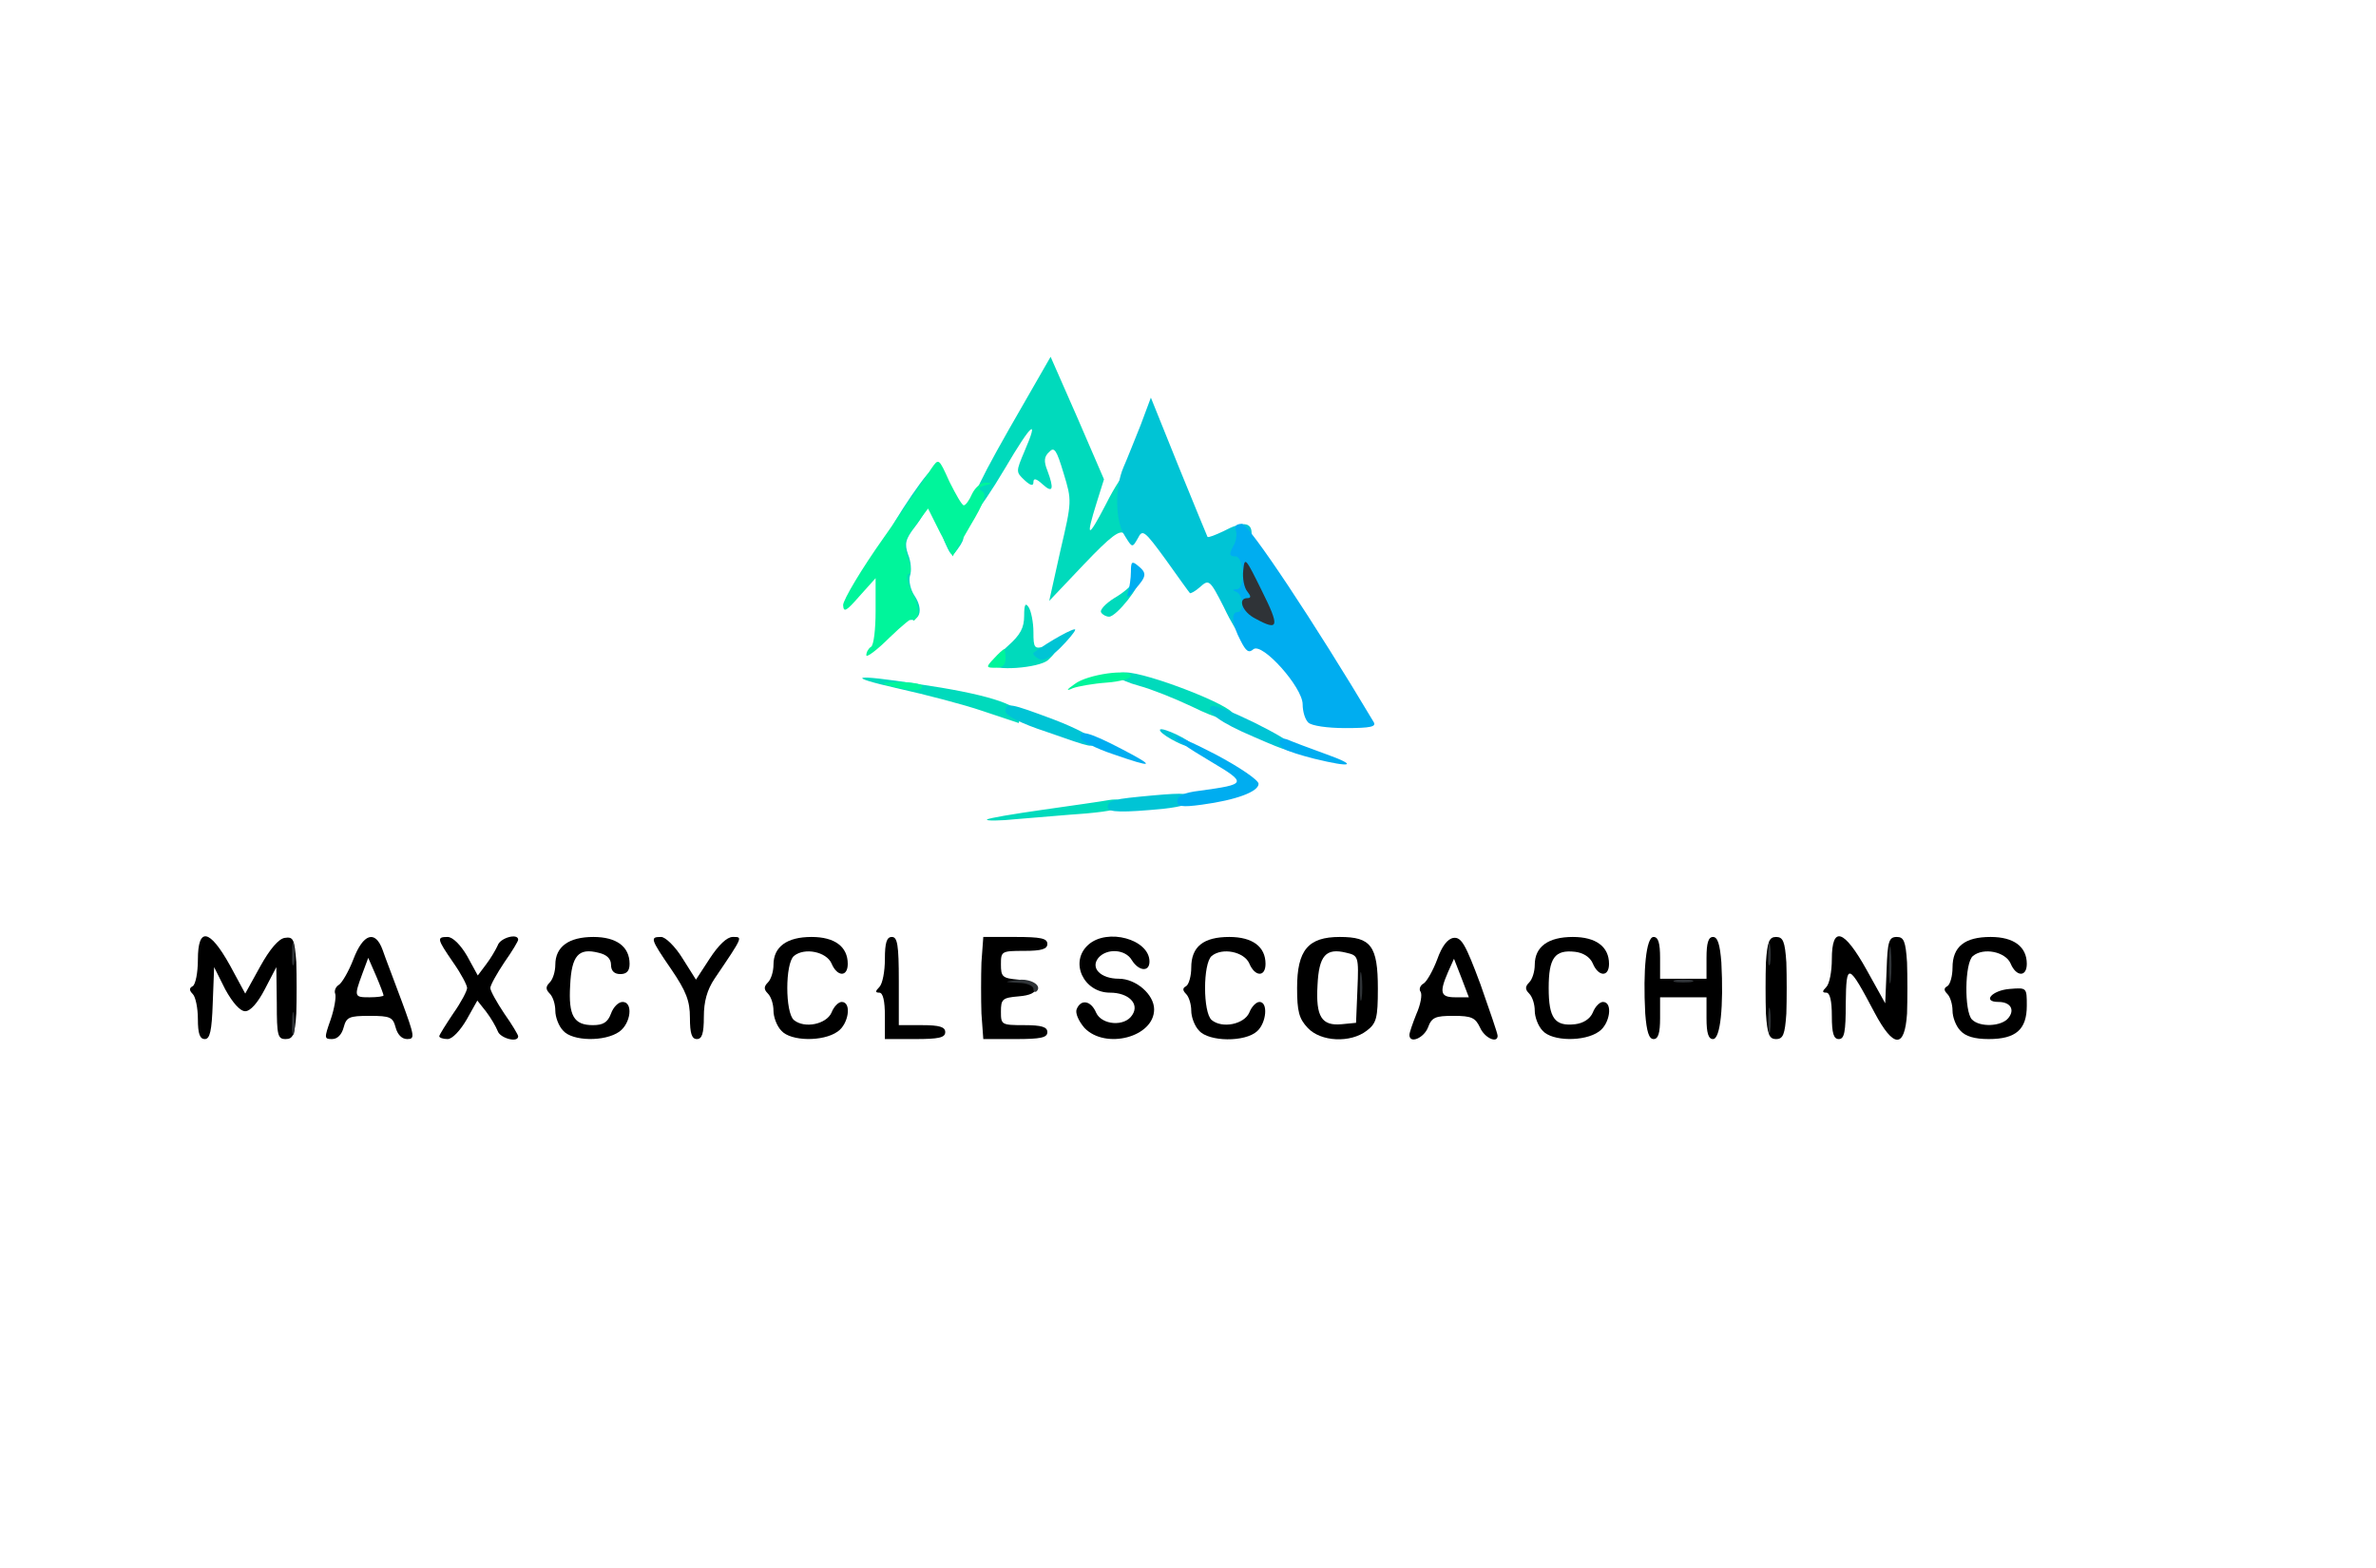
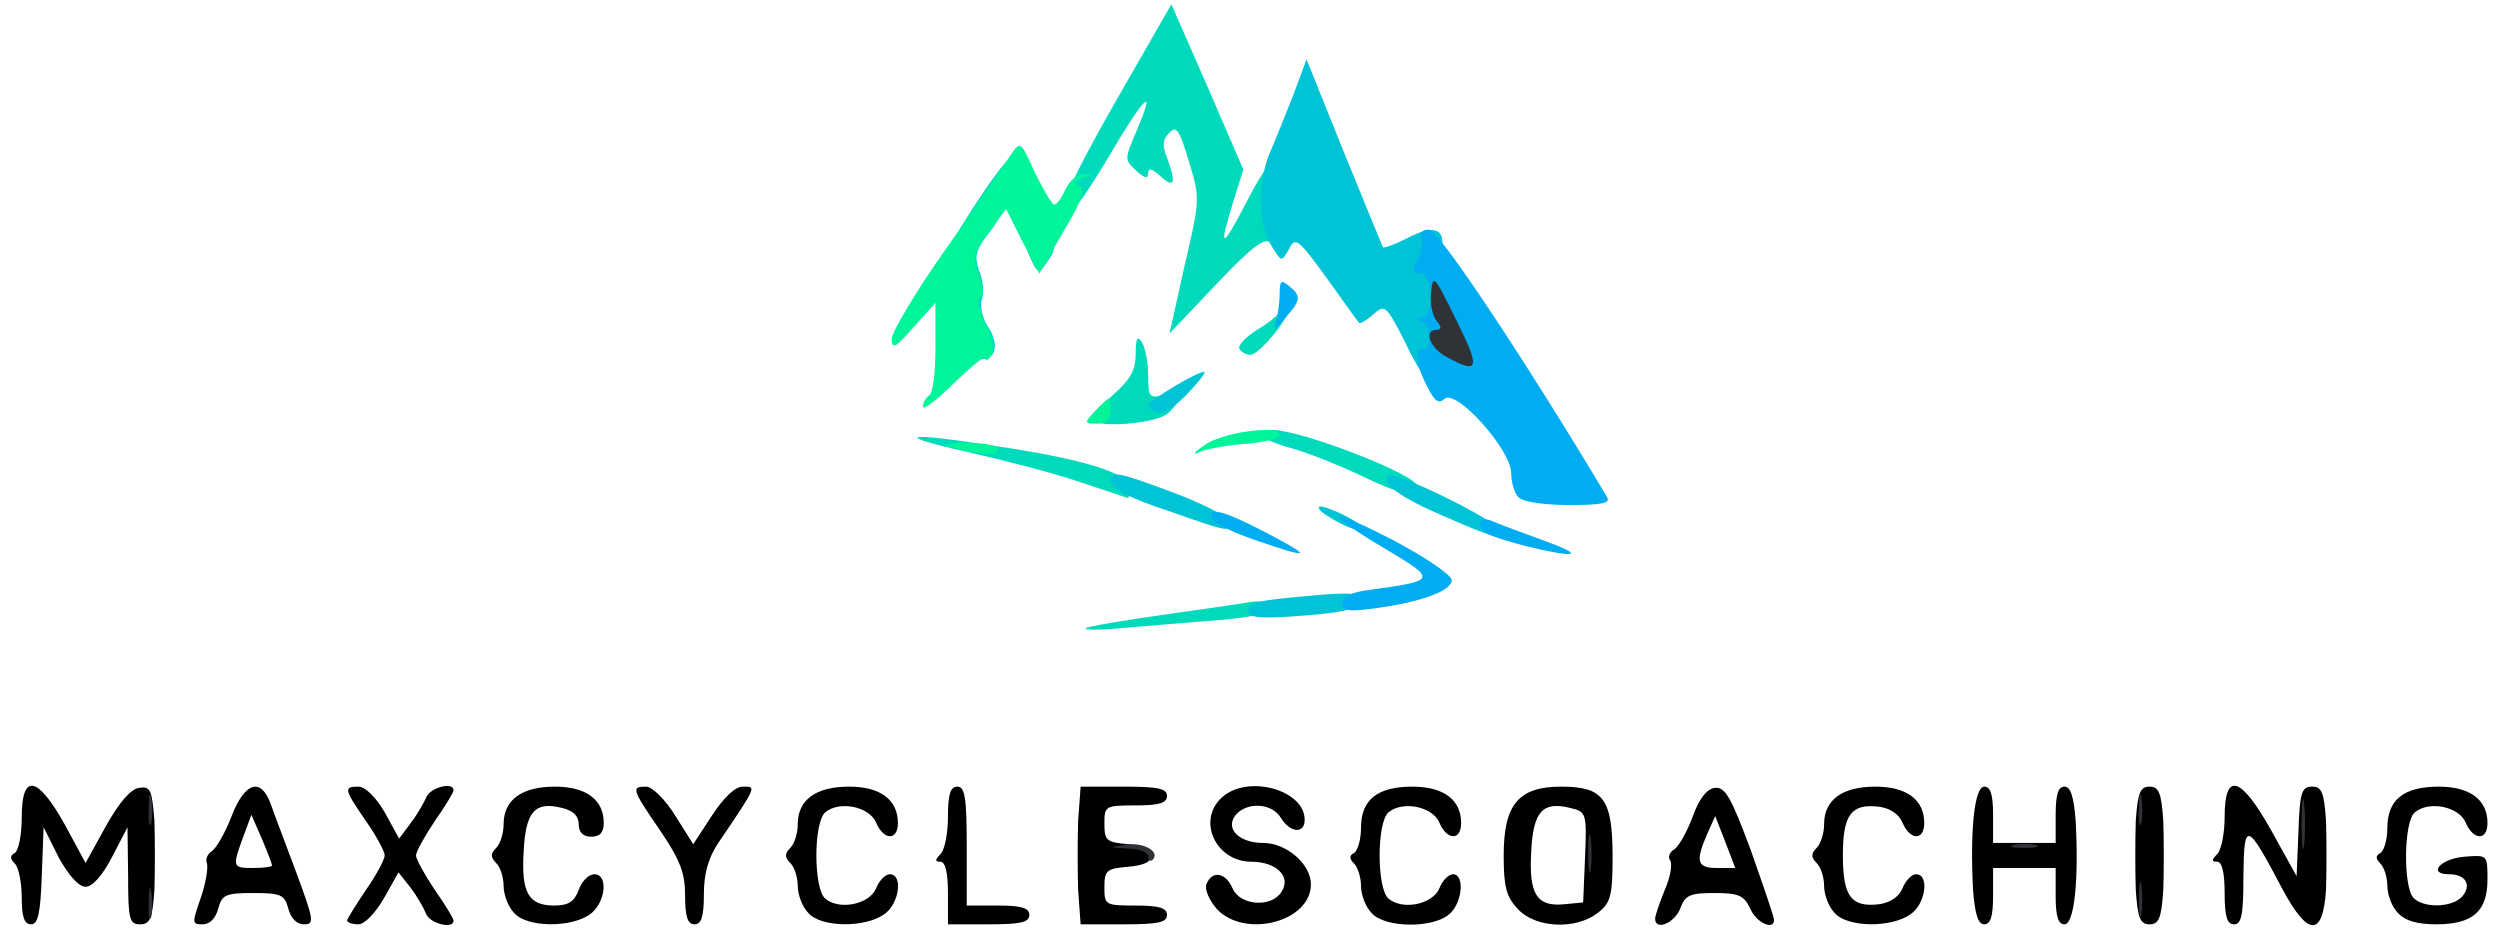
- <svg xmlns="http://www.w3.org/2000/svg" class="img-fluid" id="outputsvg" style="transform: matrix(0.781469, 0, 0, 0.781469, 30.1878, 10.8366); transform-origin: 50% 50%; cursor: move; max-height: 515.14px; transition: transform 200ms ease-in-out;" width="400" height="264" viewBox="0 0 4000 2640">
-   <g id="l45Ax3eFMXs8EmWnNG2N5aT" fill="rgb(0,0,0)" style="transform: none;">
+ <svg xmlns="http://www.w3.org/2000/svg" viewBox="5.277 623.04 3994.723 1504.8" style="max-height: 500px" id="outputsvg" class="img-fluid" width="3994.723" height="1504.8">
+   <g style="transform: none;" fill="rgb(0,0,0)" id="l45Ax3eFMXs8EmWnNG2N5aT">
    <g style="transform: none;">
-       <path id="pG7i5js49" d="M40 2057 c0 -24 -5 -48 -11 -54 -8 -8 -8 -13 0 -17 6 -4 11 -29 11 -57 0 -71 25 -67 69 12 l33 61 32 -58 c21 -38 40 -60 53 -62 19 -3 21 3 25 52 1 31 1 81 0 111 -3 46 -7 55 -23 55 -17 0 -19 -8 -19 -77 l-1 -78 -25 48 c-15 29 -31 47 -42 47 -11 0 -27 -18 -43 -47 l-24 -48 -3 78 c-2 59 -6 77 -17 77 -11 0 -15 -12 -15 -43z" />
-       <path id="p15XLXwFTb" d="M326 2058 c8 -23 12 -48 10 -55 -3 -7 1 -16 8 -20 7 -5 21 -29 31 -55 21 -55 47 -64 63 -20 5 15 24 64 41 110 28 76 29 82 12 82 -12 0 -21 -10 -25 -25 -6 -22 -11 -25 -56 -25 -45 0 -50 3 -56 25 -4 15 -13 25 -25 25 -17 0 -17 -2 -3 -42z m114 -52 c0 -2 -7 -21 -16 -42 l-17 -39 -13 35 c-18 49 -17 50 16 50 17 0 30 -2 30 -4z" />
-       <path id="p1GmSj571h" d="M560 2094 c0 -3 14 -25 30 -49 17 -24 30 -49 30 -55 0 -6 -13 -31 -30 -55 -35 -51 -36 -55 -12 -55 11 0 28 17 42 41 l23 42 18 -24 c10 -13 21 -32 25 -41 5 -16 44 -27 44 -12 0 3 -13 25 -30 49 -16 24 -30 49 -30 55 0 6 14 31 30 55 17 24 30 46 30 49 0 15 -39 4 -44 -11 -4 -10 -15 -29 -25 -42 l-19 -24 -23 41 c-14 24 -31 42 -41 42 -10 0 -18 -3 -18 -6z" />
-       <path id="pQn68ULOT" d="M827 2082 c-10 -10 -17 -30 -17 -43 0 -14 -5 -30 -12 -37 -9 -9 -9 -15 0 -24 7 -7 12 -24 12 -38 0 -39 29 -60 82 -60 50 0 78 21 78 58 0 15 -6 22 -20 22 -13 0 -20 -7 -20 -20 0 -13 -9 -22 -27 -26 -43 -11 -58 6 -61 70 -4 66 8 86 49 86 22 0 32 -6 39 -25 5 -14 16 -25 25 -25 23 0 18 46 -7 64 -31 22 -101 21 -121 -2z" />
-       <path id="p19AWlkJk" d="M1100 2054 c0 -36 -8 -57 -40 -104 -46 -67 -46 -70 -22 -70 9 0 30 20 46 46 l29 46 30 -46 c19 -29 37 -46 49 -46 22 0 24 -3 -39 90 -16 24 -23 49 -23 82 0 36 -4 48 -15 48 -11 0 -15 -12 -15 -46z" />
-       <path id="pGAEgiHC5" d="M1297 2082 c-10 -10 -17 -30 -17 -43 0 -14 -5 -30 -12 -37 -9 -9 -9 -15 0 -24 7 -7 12 -24 12 -38 0 -39 29 -60 82 -60 50 0 78 21 78 58 0 29 -23 28 -35 -1 -11 -25 -58 -35 -81 -16 -19 16 -19 122 0 138 23 19 70 9 81 -16 5 -13 15 -23 22 -23 22 0 15 48 -9 64 -31 22 -101 21 -121 -2z" />
-       <path id="pGNauwWOi" d="M1520 2050 c0 -32 -4 -50 -12 -50 -9 0 -9 -3 0 -12 7 -7 12 -34 12 -60 0 -36 4 -48 15 -48 12 0 15 17 15 95 l0 95 50 0 c38 0 50 4 50 15 0 12 -14 15 -65 15 l-65 0 0 -50z" />
-       <path id="p1B97VVfPV" d="M1728 2045 c-1 -30 -1 -80 0 -110 l4 -55 69 0 c55 0 69 3 69 15 0 11 -12 15 -50 15 -49 0 -50 1 -50 29 0 27 3 30 38 33 25 2 37 8 37 18 0 10 -12 16 -37 18 -35 3 -38 6 -38 33 0 28 1 29 50 29 38 0 50 4 50 15 0 12 -14 15 -69 15 l-69 0 -4 -55z" />
-       <path id="p0GOewvB7" d="M1950 2076 c-13 -15 -20 -32 -17 -40 9 -23 31 -19 42 7 12 27 62 31 78 5 16 -24 -8 -48 -48 -48 -57 0 -88 -66 -47 -103 41 -37 132 -12 132 36 0 23 -23 21 -38 -3 -14 -24 -54 -26 -72 -5 -18 22 5 45 44 45 37 0 76 34 76 66 0 60 -105 87 -150 40z" />
-       <path id="p1C9kvm0vG" d="M2197 2082 c-10 -10 -17 -30 -17 -43 0 -14 -5 -30 -11 -36 -8 -8 -8 -13 0 -17 6 -4 11 -22 11 -40 0 -45 26 -66 82 -66 50 0 78 21 78 58 0 29 -23 28 -35 -1 -11 -25 -58 -35 -81 -16 -19 16 -19 122 0 138 23 19 70 9 81 -16 5 -13 15 -23 22 -23 19 0 15 45 -5 63 -26 24 -104 23 -125 -1z" />
-       <path id="psQcE1PiQ" d="M2431 2076 c-19 -20 -23 -36 -23 -86 0 -82 24 -110 92 -110 67 0 82 19 82 111 0 64 -3 75 -24 91 -35 27 -99 24 -127 -6z m107 -83 c3 -71 2 -73 -24 -79 -44 -11 -59 6 -62 70 -4 68 9 88 52 84 l31 -3 3 -72z" />
-       <path id="pCV8UrO0C" d="M2650 2091 c0 -5 7 -25 15 -45 9 -20 13 -42 9 -48 -4 -5 -1 -14 7 -18 7 -5 20 -28 29 -52 10 -28 22 -44 35 -46 17 -2 26 14 58 100 20 57 37 106 37 111 0 17 -28 5 -38 -18 -10 -21 -18 -25 -57 -25 -39 0 -47 3 -55 25 -9 23 -40 36 -40 16z m112 -123 l-16 -41 -13 29 c-19 44 -16 54 16 54 l29 0 -16 -42z" />
-       <path id="pjnbxns1k" d="M2937 2082 c-10 -10 -17 -30 -17 -43 0 -14 -5 -30 -12 -37 -9 -9 -9 -15 0 -24 7 -7 12 -24 12 -38 0 -39 29 -60 82 -60 50 0 78 21 78 58 0 29 -23 28 -35 -1 -6 -14 -21 -23 -38 -25 -44 -5 -57 13 -57 78 0 65 13 83 57 78 17 -2 32 -11 38 -25 5 -13 15 -23 22 -23 22 0 15 48 -9 64 -31 22 -101 21 -121 -2z" />
-       <path id="p1dbPJwce" d="M3158 2045 c-5 -94 2 -165 18 -165 10 0 14 13 14 45 l0 45 50 0 50 0 0 -45 c0 -32 4 -45 14 -45 10 0 15 16 18 55 5 94 -2 165 -18 165 -10 0 -14 -13 -14 -45 l0 -45 -50 0 -50 0 0 45 c0 32 -4 45 -14 45 -10 0 -15 -16 -18 -55z" />
-       <path id="pYL6lRYLD" d="M3418 2045 c-1 -30 -1 -80 0 -110 3 -45 7 -55 22 -55 15 0 19 10 22 55 1 30 1 80 0 110 -3 45 -7 55 -22 55 -15 0 -19 -10 -22 -55z" />
-       <path id="pVnwzfu8r" d="M3560 2050 c0 -32 -4 -50 -12 -50 -9 0 -9 -3 0 -12 7 -7 12 -34 12 -60 0 -73 26 -65 75 23 l40 72 3 -72 c2 -62 5 -71 22 -71 15 0 19 9 22 55 1 30 1 80 0 110 -5 76 -29 75 -70 -2 -57 -108 -61 -109 -62 -20 0 62 -3 77 -15 77 -11 0 -15 -12 -15 -50z" />
-       <path id="p12fupksLS" d="M3837 2082 c-10 -10 -17 -30 -17 -43 0 -14 -5 -30 -11 -36 -8 -8 -8 -13 0 -17 6 -4 11 -22 11 -40 0 -45 26 -66 82 -66 50 0 78 21 78 58 0 29 -23 28 -35 -1 -11 -25 -58 -35 -81 -16 -18 14 -19 120 -2 137 17 17 63 15 78 -3 15 -18 5 -35 -21 -35 -36 0 -14 -25 24 -28 37 -3 37 -3 37 36 0 51 -23 72 -82 72 -31 0 -50 -6 -61 -18z" />
+       <path d="M40 2057 c0 -24 -5 -48 -11 -54 -8 -8 -8 -13 0 -17 6 -4 11 -29 11 -57 0 -71 25 -67 69 12 l33 61 32 -58 c21 -38 40 -60 53 -62 19 -3 21 3 25 52 1 31 1 81 0 111 -3 46 -7 55 -23 55 -17 0 -19 -8 -19 -77 l-1 -78 -25 48 c-15 29 -31 47 -42 47 -11 0 -27 -18 -43 -47 l-24 -48 -3 78 c-2 59 -6 77 -17 77 -11 0 -15 -12 -15 -43z" id="pG7i5js49" />
+       <path d="M326 2058 c8 -23 12 -48 10 -55 -3 -7 1 -16 8 -20 7 -5 21 -29 31 -55 21 -55 47 -64 63 -20 5 15 24 64 41 110 28 76 29 82 12 82 -12 0 -21 -10 -25 -25 -6 -22 -11 -25 -56 -25 -45 0 -50 3 -56 25 -4 15 -13 25 -25 25 -17 0 -17 -2 -3 -42z m114 -52 c0 -2 -7 -21 -16 -42 l-17 -39 -13 35 c-18 49 -17 50 16 50 17 0 30 -2 30 -4z" id="p15XLXwFTb" />
+       <path d="M560 2094 c0 -3 14 -25 30 -49 17 -24 30 -49 30 -55 0 -6 -13 -31 -30 -55 -35 -51 -36 -55 -12 -55 11 0 28 17 42 41 l23 42 18 -24 c10 -13 21 -32 25 -41 5 -16 44 -27 44 -12 0 3 -13 25 -30 49 -16 24 -30 49 -30 55 0 6 14 31 30 55 17 24 30 46 30 49 0 15 -39 4 -44 -11 -4 -10 -15 -29 -25 -42 l-19 -24 -23 41 c-14 24 -31 42 -41 42 -10 0 -18 -3 -18 -6z" id="p1GmSj571h" />
+       <path d="M827 2082 c-10 -10 -17 -30 -17 -43 0 -14 -5 -30 -12 -37 -9 -9 -9 -15 0 -24 7 -7 12 -24 12 -38 0 -39 29 -60 82 -60 50 0 78 21 78 58 0 15 -6 22 -20 22 -13 0 -20 -7 -20 -20 0 -13 -9 -22 -27 -26 -43 -11 -58 6 -61 70 -4 66 8 86 49 86 22 0 32 -6 39 -25 5 -14 16 -25 25 -25 23 0 18 46 -7 64 -31 22 -101 21 -121 -2z" id="pQn68ULOT" />
+       <path d="M1100 2054 c0 -36 -8 -57 -40 -104 -46 -67 -46 -70 -22 -70 9 0 30 20 46 46 l29 46 30 -46 c19 -29 37 -46 49 -46 22 0 24 -3 -39 90 -16 24 -23 49 -23 82 0 36 -4 48 -15 48 -11 0 -15 -12 -15 -46z" id="p19AWlkJk" />
+       <path d="M1297 2082 c-10 -10 -17 -30 -17 -43 0 -14 -5 -30 -12 -37 -9 -9 -9 -15 0 -24 7 -7 12 -24 12 -38 0 -39 29 -60 82 -60 50 0 78 21 78 58 0 29 -23 28 -35 -1 -11 -25 -58 -35 -81 -16 -19 16 -19 122 0 138 23 19 70 9 81 -16 5 -13 15 -23 22 -23 22 0 15 48 -9 64 -31 22 -101 21 -121 -2z" id="pGAEgiHC5" />
+       <path d="M1520 2050 c0 -32 -4 -50 -12 -50 -9 0 -9 -3 0 -12 7 -7 12 -34 12 -60 0 -36 4 -48 15 -48 12 0 15 17 15 95 l0 95 50 0 c38 0 50 4 50 15 0 12 -14 15 -65 15 l-65 0 0 -50z" id="pGNauwWOi" />
+       <path d="M1728 2045 c-1 -30 -1 -80 0 -110 l4 -55 69 0 c55 0 69 3 69 15 0 11 -12 15 -50 15 -49 0 -50 1 -50 29 0 27 3 30 38 33 25 2 37 8 37 18 0 10 -12 16 -37 18 -35 3 -38 6 -38 33 0 28 1 29 50 29 38 0 50 4 50 15 0 12 -14 15 -69 15 l-69 0 -4 -55z" id="p1B97VVfPV" />
+       <path d="M1950 2076 c-13 -15 -20 -32 -17 -40 9 -23 31 -19 42 7 12 27 62 31 78 5 16 -24 -8 -48 -48 -48 -57 0 -88 -66 -47 -103 41 -37 132 -12 132 36 0 23 -23 21 -38 -3 -14 -24 -54 -26 -72 -5 -18 22 5 45 44 45 37 0 76 34 76 66 0 60 -105 87 -150 40z" id="p0GOewvB7" />
+       <path d="M2197 2082 c-10 -10 -17 -30 -17 -43 0 -14 -5 -30 -11 -36 -8 -8 -8 -13 0 -17 6 -4 11 -22 11 -40 0 -45 26 -66 82 -66 50 0 78 21 78 58 0 29 -23 28 -35 -1 -11 -25 -58 -35 -81 -16 -19 16 -19 122 0 138 23 19 70 9 81 -16 5 -13 15 -23 22 -23 19 0 15 45 -5 63 -26 24 -104 23 -125 -1z" id="p1C9kvm0vG" />
+       <path d="M2431 2076 c-19 -20 -23 -36 -23 -86 0 -82 24 -110 92 -110 67 0 82 19 82 111 0 64 -3 75 -24 91 -35 27 -99 24 -127 -6z m107 -83 c3 -71 2 -73 -24 -79 -44 -11 -59 6 -62 70 -4 68 9 88 52 84 l31 -3 3 -72z" id="psQcE1PiQ" />
+       <path d="M2650 2091 c0 -5 7 -25 15 -45 9 -20 13 -42 9 -48 -4 -5 -1 -14 7 -18 7 -5 20 -28 29 -52 10 -28 22 -44 35 -46 17 -2 26 14 58 100 20 57 37 106 37 111 0 17 -28 5 -38 -18 -10 -21 -18 -25 -57 -25 -39 0 -47 3 -55 25 -9 23 -40 36 -40 16z m112 -123 l-16 -41 -13 29 c-19 44 -16 54 16 54 l29 0 -16 -42z" id="pCV8UrO0C" />
+       <path d="M2937 2082 c-10 -10 -17 -30 -17 -43 0 -14 -5 -30 -12 -37 -9 -9 -9 -15 0 -24 7 -7 12 -24 12 -38 0 -39 29 -60 82 -60 50 0 78 21 78 58 0 29 -23 28 -35 -1 -6 -14 -21 -23 -38 -25 -44 -5 -57 13 -57 78 0 65 13 83 57 78 17 -2 32 -11 38 -25 5 -13 15 -23 22 -23 22 0 15 48 -9 64 -31 22 -101 21 -121 -2z" id="pjnbxns1k" />
+       <path d="M3158 2045 c-5 -94 2 -165 18 -165 10 0 14 13 14 45 l0 45 50 0 50 0 0 -45 c0 -32 4 -45 14 -45 10 0 15 16 18 55 5 94 -2 165 -18 165 -10 0 -14 -13 -14 -45 l0 -45 -50 0 -50 0 0 45 c0 32 -4 45 -14 45 -10 0 -15 -16 -18 -55z" id="p1dbPJwce" />
+       <path d="M3418 2045 c-1 -30 -1 -80 0 -110 3 -45 7 -55 22 -55 15 0 19 10 22 55 1 30 1 80 0 110 -3 45 -7 55 -22 55 -15 0 -19 -10 -22 -55z" id="pYL6lRYLD" />
+       <path d="M3560 2050 c0 -32 -4 -50 -12 -50 -9 0 -9 -3 0 -12 7 -7 12 -34 12 -60 0 -73 26 -65 75 23 l40 72 3 -72 c2 -62 5 -71 22 -71 15 0 19 9 22 55 1 30 1 80 0 110 -5 76 -29 75 -70 -2 -57 -108 -61 -109 -62 -20 0 62 -3 77 -15 77 -11 0 -15 -12 -15 -50z" id="pVnwzfu8r" />
+       <path d="M3837 2082 c-10 -10 -17 -30 -17 -43 0 -14 -5 -30 -11 -36 -8 -8 -8 -13 0 -17 6 -4 11 -22 11 -40 0 -45 26 -66 82 -66 50 0 78 21 78 58 0 29 -23 28 -35 -1 -11 -25 -58 -35 -81 -16 -18 14 -19 120 -2 137 17 17 63 15 78 -3 15 -18 5 -35 -21 -35 -36 0 -14 -25 24 -28 37 -3 37 -3 37 36 0 51 -23 72 -82 72 -31 0 -50 -6 -61 -18z" id="p12fupksLS" />
    </g>
  </g>
-   <g id="l7ApQ1nIRKxSEq0mLrEhNL0" fill="rgb(0,218,188)" style="transform: none;">
+   <g style="transform: none;" fill="rgb(0,218,188)" id="l7ApQ1nIRKxSEq0mLrEhNL0">
    <g style="transform: none;">
-       <path id="p1CGZ45iok" d="M1740 1627 c3 -3 57 -12 120 -21 63 -9 127 -18 143 -21 18 -3 27 0 27 9 0 10 -22 15 -77 20 -43 3 -109 9 -148 12 -38 4 -68 4 -65 1z" />
-       <path id="phIziV6Ey" d="M1730 1393 c-41 -14 -122 -35 -180 -48 -120 -27 -100 -32 41 -10 144 21 219 44 219 67 0 10 -1 18 -2 17 -2 -1 -37 -12 -78 -26z" />
-       <path id="pYH5nxi2f" d="M2180 1383 c-36 -17 -86 -37 -112 -44 -48 -13 -64 -29 -30 -29 47 0 232 72 232 90 0 19 -29 13 -90 -17z" />
-       <path id="pBpmRRVMC" d="M1750 1292 c0 -5 16 -22 35 -39 27 -24 35 -39 35 -65 0 -25 3 -29 10 -18 5 8 10 32 10 53 0 35 2 37 25 31 29 -7 32 6 7 29 -19 18 -122 25 -122 9z" />
-       <path id="pEifVhr3H" d="M1560 1168 c0 -18 -5 -28 -15 -28 -12 0 -15 -13 -15 -55 0 -31 -4 -55 -10 -55 -11 0 82 -144 100 -155 6 -4 10 8 10 29 0 20 -4 36 -10 36 -5 0 -10 5 -10 12 0 6 -11 26 -25 44 -21 27 -23 37 -15 60 6 14 8 35 4 46 -3 10 1 30 10 43 18 27 13 52 -9 52 -10 0 -15 -11 -15 -29z" />
-       <path id="pEi10tF2j" d="M1986 1181 c-4 -5 9 -19 28 -31 19 -11 37 -26 39 -33 2 -7 8 -9 12 -5 9 8 -46 78 -62 78 -6 0 -14 -4 -17 -9z" />
-       <path id="poNCiWEhX" d="M1898 1048 c25 -107 25 -108 7 -167 -15 -50 -20 -58 -31 -46 -11 10 -12 20 -4 40 15 40 12 50 -10 30 -14 -13 -20 -14 -20 -5 0 9 -6 8 -19 -4 -19 -18 -19 -18 0 -63 32 -74 15 -60 -42 37 -29 49 -57 90 -61 90 -23 0 -9 -36 70 -175 l89 -155 58 132 57 132 -16 51 c-24 77 -19 78 20 3 19 -38 39 -68 44 -68 6 0 10 31 10 71 0 59 -2 70 -14 60 -10 -9 -29 5 -88 67 l-74 78 24 -108z" />
-       <path id="p7utAzLuw" d="M1652 1036 c-11 -24 -10 -26 13 -26 28 0 31 8 12 34 -12 17 -14 16 -25 -8z" />
+       <path d="M1740 1627 c3 -3 57 -12 120 -21 63 -9 127 -18 143 -21 18 -3 27 0 27 9 0 10 -22 15 -77 20 -43 3 -109 9 -148 12 -38 4 -68 4 -65 1z" id="p1CGZ45iok" />
+       <path d="M1730 1393 c-41 -14 -122 -35 -180 -48 -120 -27 -100 -32 41 -10 144 21 219 44 219 67 0 10 -1 18 -2 17 -2 -1 -37 -12 -78 -26z" id="phIziV6Ey" />
+       <path d="M2180 1383 c-36 -17 -86 -37 -112 -44 -48 -13 -64 -29 -30 -29 47 0 232 72 232 90 0 19 -29 13 -90 -17z" id="pYH5nxi2f" />
+       <path d="M1750 1292 c0 -5 16 -22 35 -39 27 -24 35 -39 35 -65 0 -25 3 -29 10 -18 5 8 10 32 10 53 0 35 2 37 25 31 29 -7 32 6 7 29 -19 18 -122 25 -122 9z" id="pBpmRRVMC" />
+       <path d="M1560 1168 c0 -18 -5 -28 -15 -28 -12 0 -15 -13 -15 -55 0 -31 -4 -55 -10 -55 -11 0 82 -144 100 -155 6 -4 10 8 10 29 0 20 -4 36 -10 36 -5 0 -10 5 -10 12 0 6 -11 26 -25 44 -21 27 -23 37 -15 60 6 14 8 35 4 46 -3 10 1 30 10 43 18 27 13 52 -9 52 -10 0 -15 -11 -15 -29z" id="pEifVhr3H" />
+       <path d="M1986 1181 c-4 -5 9 -19 28 -31 19 -11 37 -26 39 -33 2 -7 8 -9 12 -5 9 8 -46 78 -62 78 -6 0 -14 -4 -17 -9z" id="pEi10tF2j" />
+       <path d="M1898 1048 c25 -107 25 -108 7 -167 -15 -50 -20 -58 -31 -46 -11 10 -12 20 -4 40 15 40 12 50 -10 30 -14 -13 -20 -14 -20 -5 0 9 -6 8 -19 -4 -19 -18 -19 -18 0 -63 32 -74 15 -60 -42 37 -29 49 -57 90 -61 90 -23 0 -9 -36 70 -175 l89 -155 58 132 57 132 -16 51 c-24 77 -19 78 20 3 19 -38 39 -68 44 -68 6 0 10 31 10 71 0 59 -2 70 -14 60 -10 -9 -29 5 -88 67 l-74 78 24 -108z" id="poNCiWEhX" />
+       <path d="M1652 1036 c-11 -24 -10 -26 13 -26 28 0 31 8 12 34 -12 17 -14 16 -25 -8z" id="p7utAzLuw" />
    </g>
  </g>
-   <g id="l5DUMgOIfAFWXnffmSdRc3y" fill="rgb(0,196,213)" style="transform: none;">
+   <g style="transform: none;" fill="rgb(0,196,213)" id="l5DUMgOIfAFWXnffmSdRc3y">
    <g style="transform: none;">
-       <path id="pyH9i60h8" d="M2000 1601 c0 -16 11 -18 98 -26 68 -6 82 -5 82 8 0 10 -17 16 -61 21 -85 8 -119 8 -119 -3z" />
-       <path id="pRcdFwOxF" d="M2315 1449 c-73 -31 -104 -54 -92 -66 10 -9 177 73 177 87 0 14 -7 13 -85 -21z" />
-       <path id="pD8cD6BVM" d="M1868 1438 c-55 -18 -88 -35 -88 -44 0 -20 9 -18 105 18 47 18 85 38 85 45 0 17 1 17 -102 -19z" />
-       <path id="pH3H2ywQN" d="M2137 1454 c-16 -9 -27 -18 -24 -21 6 -5 67 24 67 32 0 8 -14 5 -43 -11z" />
-       <path id="po4IFH4pb" d="M1850 1280 c-8 -5 -12 -10 -10 -12 35 -26 90 -56 90 -50 0 4 -15 22 -33 40 -23 22 -36 29 -47 22z" />
-       <path id="p2hiTspLU" d="M2250 1169 c-30 -59 -32 -60 -51 -43 -10 9 -21 15 -22 13 -2 -2 -25 -34 -52 -72 -46 -63 -50 -66 -60 -46 -12 21 -12 21 -28 -5 -21 -31 -22 -104 -3 -148 8 -18 24 -59 37 -91 l22 -59 60 149 c33 81 61 149 62 151 2 2 17 -4 34 -12 41 -22 61 -20 61 4 0 11 7 23 15 26 17 7 21 74 5 74 -5 0 -10 21 -10 46 0 40 -16 74 -34 74 -3 0 -20 -27 -36 -61z" />
+       <path d="M2000 1601 c0 -16 11 -18 98 -26 68 -6 82 -5 82 8 0 10 -17 16 -61 21 -85 8 -119 8 -119 -3z" id="pyH9i60h8" />
+       <path d="M2315 1449 c-73 -31 -104 -54 -92 -66 10 -9 177 73 177 87 0 14 -7 13 -85 -21z" id="pRcdFwOxF" />
+       <path d="M1868 1438 c-55 -18 -88 -35 -88 -44 0 -20 9 -18 105 18 47 18 85 38 85 45 0 17 1 17 -102 -19z" id="pD8cD6BVM" />
+       <path d="M2137 1454 c-16 -9 -27 -18 -24 -21 6 -5 67 24 67 32 0 8 -14 5 -43 -11z" id="pH3H2ywQN" />
+       <path d="M1850 1280 c-8 -5 -12 -10 -10 -12 35 -26 90 -56 90 -50 0 4 -15 22 -33 40 -23 22 -36 29 -47 22z" id="po4IFH4pb" />
+       <path d="M2250 1169 c-30 -59 -32 -60 -51 -43 -10 9 -21 15 -22 13 -2 -2 -25 -34 -52 -72 -46 -63 -50 -66 -60 -46 -12 21 -12 21 -28 -5 -21 -31 -22 -104 -3 -148 8 -18 24 -59 37 -91 l22 -59 60 149 c33 81 61 149 62 151 2 2 17 -4 34 -12 41 -22 61 -20 61 4 0 11 7 23 15 26 17 7 21 74 5 74 -5 0 -10 21 -10 46 0 40 -16 74 -34 74 -3 0 -20 -27 -36 -61z" id="p2hiTspLU" />
    </g>
  </g>
-   <g id="l2aBsQaCb5JdawoKmcR9AlS" fill="rgb(0,173,240)" style="transform: none;">
+   <g style="transform: none;" fill="rgb(0,173,240)" id="l2aBsQaCb5JdawoKmcR9AlS">
    <g style="transform: none;">
-       <path id="p1E7ShnYes" d="M2150 1587 c0 -11 14 -18 48 -22 102 -14 103 -16 24 -63 -105 -62 -99 -72 9 -16 53 28 94 56 94 64 0 17 -48 35 -122 45 -44 6 -53 4 -53 -8z" />
-       <path id="pMD7Yh6TO" d="M2011 1486 c-36 -12 -67 -28 -69 -34 -6 -20 19 -13 88 23 75 39 70 42 -19 11z" />
-       <path id="povy3tNdF" d="M2445 1496 c-28 -7 -56 -16 -63 -20 -19 -11 -14 -29 6 -21 9 4 46 18 82 31 70 25 57 30 -25 10z" />
-       <path id="p5O6EdmnK" d="M2432 1418 c-7 -7 -12 -24 -12 -39 0 -37 -87 -134 -106 -119 -10 9 -16 5 -28 -19 -18 -34 -21 -61 -6 -61 14 0 12 -37 -2 -43 -10 -4 -10 -6 0 -6 19 -1 16 -71 -3 -71 -13 0 -14 -4 -5 -21 7 -11 9 -27 6 -35 -3 -9 1 -14 13 -14 15 0 157 214 284 427 6 10 -6 13 -61 13 -39 0 -73 -5 -80 -12z" />
-       <path id="pMkCymPU5" d="M2044 1137 c3 -10 6 -30 6 -44 0 -21 2 -24 15 -13 20 16 19 23 -6 51 -16 19 -19 20 -15 6z" />
+       <path d="M2150 1587 c0 -11 14 -18 48 -22 102 -14 103 -16 24 -63 -105 -62 -99 -72 9 -16 53 28 94 56 94 64 0 17 -48 35 -122 45 -44 6 -53 4 -53 -8z" id="p1E7ShnYes" />
+       <path d="M2011 1486 c-36 -12 -67 -28 -69 -34 -6 -20 19 -13 88 23 75 39 70 42 -19 11z" id="pMD7Yh6TO" />
+       <path d="M2445 1496 c-28 -7 -56 -16 -63 -20 -19 -11 -14 -29 6 -21 9 4 46 18 82 31 70 25 57 30 -25 10z" id="povy3tNdF" />
+       <path d="M2432 1418 c-7 -7 -12 -24 -12 -39 0 -37 -87 -134 -106 -119 -10 9 -16 5 -28 -19 -18 -34 -21 -61 -6 -61 14 0 12 -37 -2 -43 -10 -4 -10 -6 0 -6 19 -1 16 -71 -3 -71 -13 0 -14 -4 -5 -21 7 -11 9 -27 6 -35 -3 -9 1 -14 13 -14 15 0 157 214 284 427 6 10 -6 13 -61 13 -39 0 -73 -5 -80 -12z" id="p5O6EdmnK" />
+       <path d="M2044 1137 c3 -10 6 -30 6 -44 0 -21 2 -24 15 -13 20 16 19 23 -6 51 -16 19 -19 20 -15 6z" id="pMkCymPU5" />
    </g>
  </g>
-   <g id="l3rF1u0PHiU17ibh7VeIRl8" fill="rgb(0,245,155)" style="transform: none;">
+   <g style="transform: none;" fill="rgb(0,245,155)" id="l3rF1u0PHiU17ibh7VeIRl8">
    <g style="transform: none;">
-       <path id="p6p0Hq3FV" d="M1535 1340 c-27 -7 -25 -8 18 -9 26 0 47 4 47 9 0 11 -21 11 -65 0z" />
-       <path id="pRzMgx8Tf" d="M1929 1335 c27 -21 121 -34 121 -17 0 5 -24 12 -52 14 -29 2 -62 8 -73 12 -15 7 -15 4 4 -9z" />
-       <path id="pPOqVuQuB" d="M1755 1280 c10 -11 20 -20 22 -20 1 0 3 9 3 20 0 14 -7 20 -22 20 -20 0 -21 -1 -3 -20z" />
-       <path id="pqoFo2prQ" d="M1480 1273 c0 -7 5 -15 10 -18 6 -3 10 -38 10 -77 l0 -71 -35 39 c-28 32 -34 36 -35 19 0 -11 39 -77 88 -146 48 -68 94 -135 102 -148 16 -23 16 -23 39 28 14 28 27 51 31 51 4 0 12 -11 18 -25 7 -14 19 -24 29 -24 16 1 16 2 -1 6 -14 4 -16 7 -6 13 10 6 4 24 -26 74 l-38 66 -27 -51 -26 -52 -27 36 c-25 33 -27 40 -17 69 8 22 8 34 2 36 -6 2 -3 19 8 41 13 25 16 42 10 52 -5 8 -9 10 -9 4 0 -5 -22 13 -50 40 -27 27 -50 44 -50 38z" />
+       <path d="M1535 1340 c-27 -7 -25 -8 18 -9 26 0 47 4 47 9 0 11 -21 11 -65 0z" id="p6p0Hq3FV" />
+       <path d="M1929 1335 c27 -21 121 -34 121 -17 0 5 -24 12 -52 14 -29 2 -62 8 -73 12 -15 7 -15 4 4 -9z" id="pRzMgx8Tf" />
+       <path d="M1755 1280 c10 -11 20 -20 22 -20 1 0 3 9 3 20 0 14 -7 20 -22 20 -20 0 -21 -1 -3 -20z" id="pPOqVuQuB" />
+       <path d="M1480 1273 c0 -7 5 -15 10 -18 6 -3 10 -38 10 -77 l0 -71 -35 39 c-28 32 -34 36 -35 19 0 -11 39 -77 88 -146 48 -68 94 -135 102 -148 16 -23 16 -23 39 28 14 28 27 51 31 51 4 0 12 -11 18 -25 7 -14 19 -24 29 -24 16 1 16 2 -1 6 -14 4 -16 7 -6 13 10 6 4 24 -26 74 l-38 66 -27 -51 -26 -52 -27 36 c-25 33 -27 40 -17 69 8 22 8 34 2 36 -6 2 -3 19 8 41 13 25 16 42 10 52 -5 8 -9 10 -9 4 0 -5 -22 13 -50 40 -27 27 -50 44 -50 38z" id="pqoFo2prQ" />
    </g>
  </g>
-   <g id="l76qN6I7BSjGcV9CEQfYnPI" fill="rgb(47,51,55)" style="transform: none;">
+   <g style="transform: none;" fill="rgb(47,51,55)" id="l76qN6I7BSjGcV9CEQfYnPI">
    <g style="transform: none;">
-       <path id="pwQI0ZWyl" d="M243 2065 c0 -22 2 -30 4 -17 2 12 2 30 0 40 -3 9 -5 -1 -4 -23z" />
-       <path id="putU3gcrS" d="M3423 2060 c0 -25 2 -35 4 -22 2 12 2 32 0 45 -2 12 -4 2 -4 -23z" />
-       <path id="ppenauPEE" d="M2543 1985 c0 -27 2 -38 4 -22 2 15 2 37 0 50 -2 12 -4 0 -4 -28z" />
-       <path id="po9zyI9H5" d="M1840 1992 c0 -7 -15 -13 -32 -13 -32 -2 -33 -2 -4 -6 28 -5 56 11 43 24 -4 3 -7 1 -7 -5z" />
-       <path id="p16SHPHoG7" d="M3683 1940 c0 -36 2 -50 4 -32 2 17 2 47 0 65 -2 17 -4 3 -4 -33z" />
-       <path id="p1DlHgltEP" d="M3223 1973 c9 -2 25 -2 35 0 9 3 1 5 -18 5 -19 0 -27 -2 -17 -5z" />
-       <path id="pWwuxmSBq" d="M243 1915 c0 -22 2 -30 4 -17 2 12 2 30 0 40 -3 9 -5 -1 -4 -23z" />
-       <path id="ppLG7JkW5" d="M3423 1915 c0 -22 2 -30 4 -17 2 12 2 30 0 40 -3 9 -5 -1 -4 -23z" />
-       <path id="p18dKu3BqM" d="M2318 1194 c-28 -14 -39 -44 -17 -44 8 0 8 -4 0 -14 -7 -8 -11 -29 -9 -46 3 -30 5 -27 40 44 39 78 37 88 -14 60z" />
+       <path d="M243 2065 c0 -22 2 -30 4 -17 2 12 2 30 0 40 -3 9 -5 -1 -4 -23z" id="pwQI0ZWyl" />
+       <path d="M3423 2060 c0 -25 2 -35 4 -22 2 12 2 32 0 45 -2 12 -4 2 -4 -23z" id="putU3gcrS" />
+       <path d="M2543 1985 c0 -27 2 -38 4 -22 2 15 2 37 0 50 -2 12 -4 0 -4 -28z" id="ppenauPEE" />
+       <path d="M1840 1992 c0 -7 -15 -13 -32 -13 -32 -2 -33 -2 -4 -6 28 -5 56 11 43 24 -4 3 -7 1 -7 -5z" id="po9zyI9H5" />
+       <path d="M3683 1940 c0 -36 2 -50 4 -32 2 17 2 47 0 65 -2 17 -4 3 -4 -33z" id="p16SHPHoG7" />
+       <path d="M3223 1973 c9 -2 25 -2 35 0 9 3 1 5 -18 5 -19 0 -27 -2 -17 -5z" id="p1DlHgltEP" />
+       <path d="M243 1915 c0 -22 2 -30 4 -17 2 12 2 30 0 40 -3 9 -5 -1 -4 -23z" id="pWwuxmSBq" />
+       <path d="M3423 1915 c0 -22 2 -30 4 -17 2 12 2 30 0 40 -3 9 -5 -1 -4 -23z" id="ppLG7JkW5" />
+       <path d="M2318 1194 c-28 -14 -39 -44 -17 -44 8 0 8 -4 0 -14 -7 -8 -11 -29 -9 -46 3 -30 5 -27 40 44 39 78 37 88 -14 60z" id="p18dKu3BqM" />
    </g>
  </g>
</svg>
